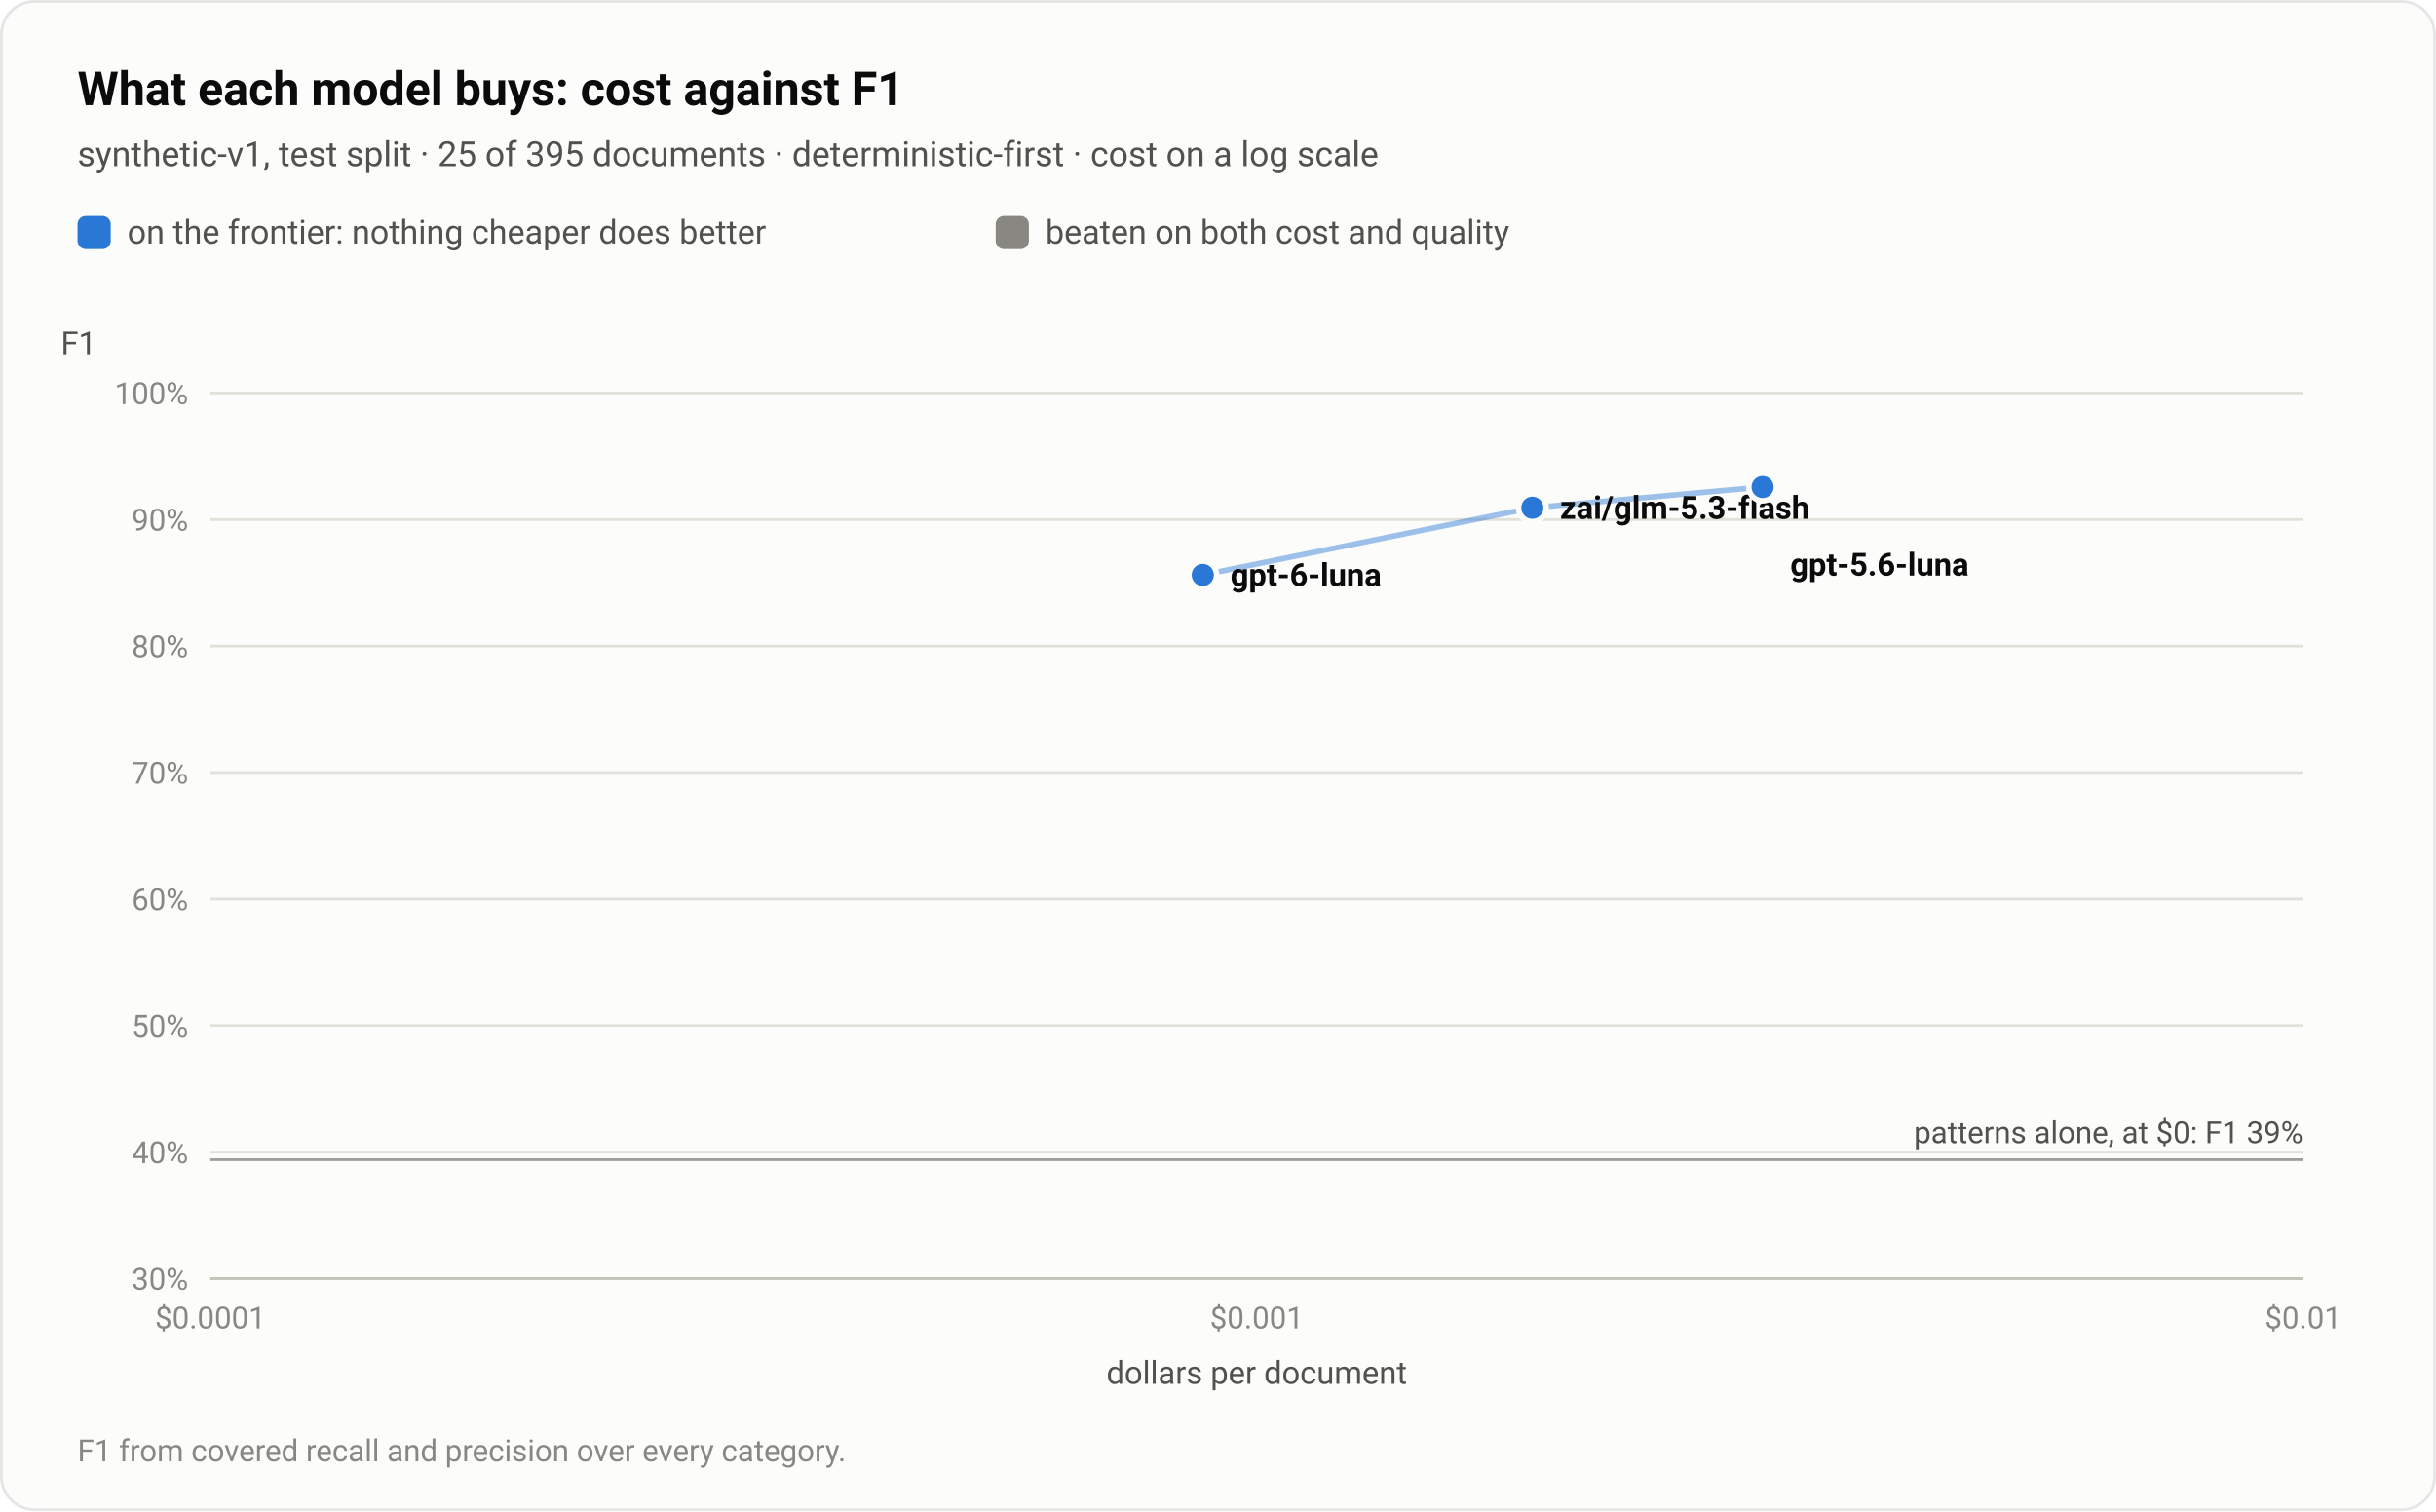
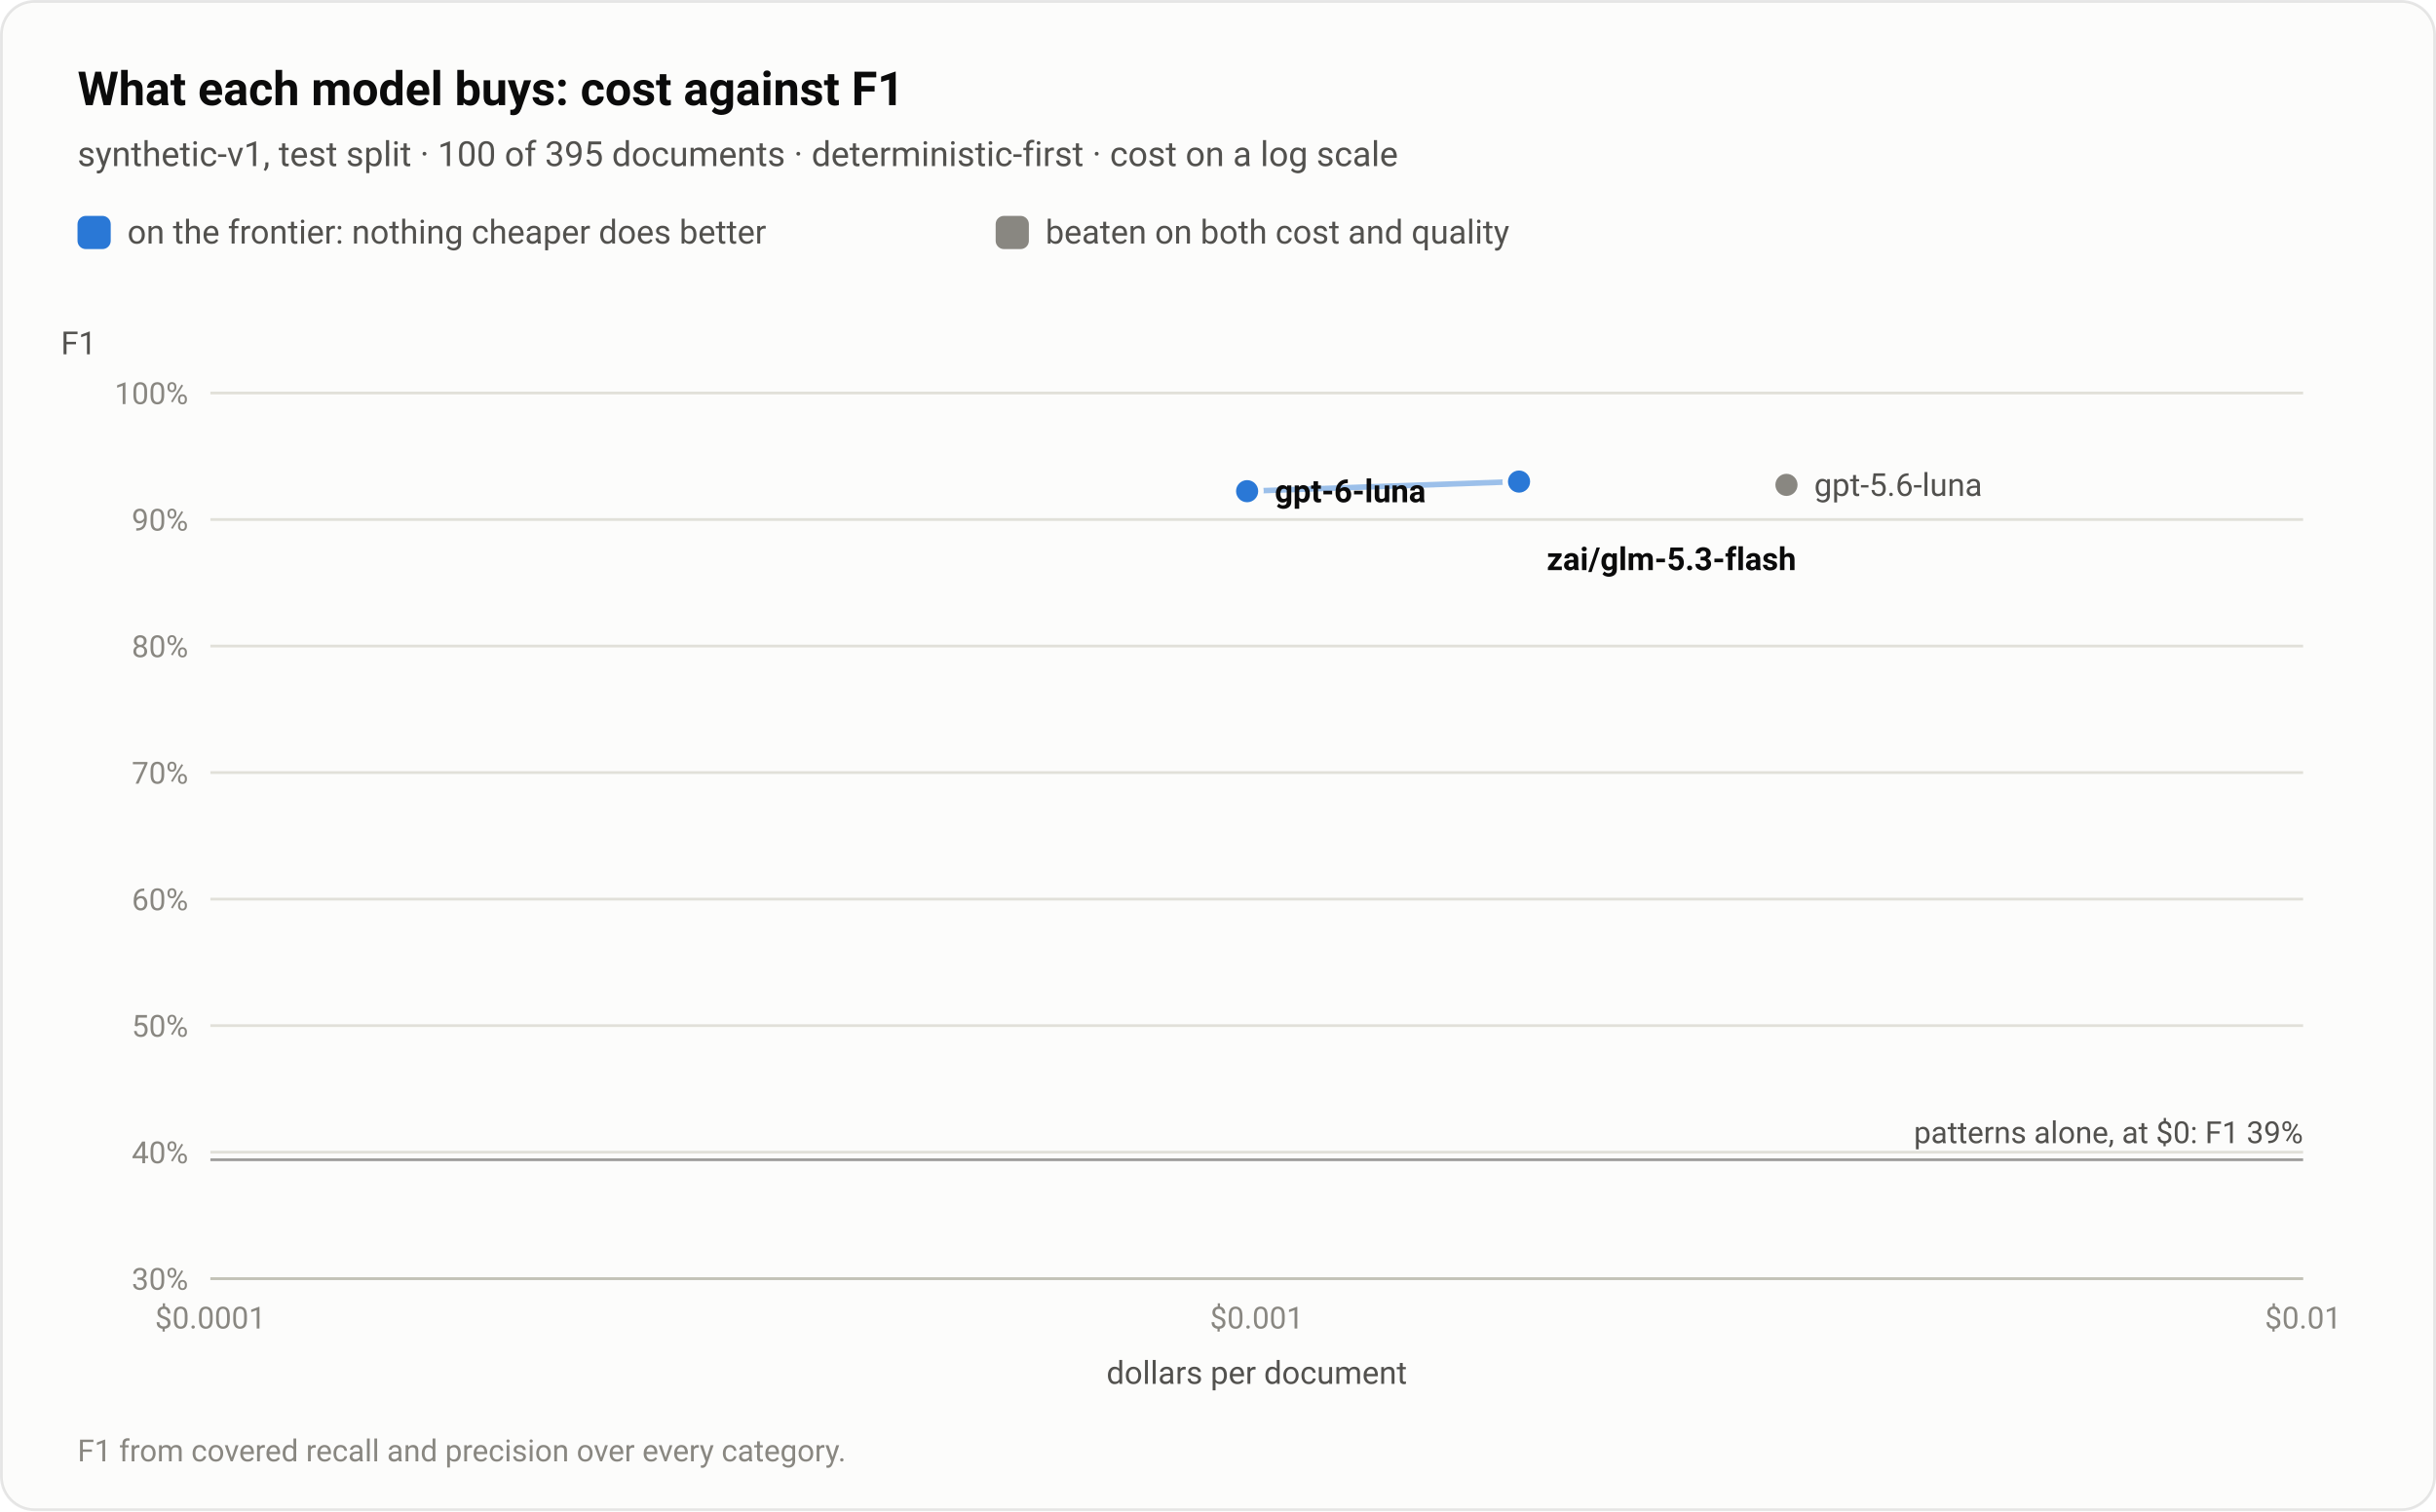
<svg xmlns="http://www.w3.org/2000/svg" width="880" height="546" viewBox="0 0 880 546" role="img" aria-labelledby="t d" font-family="system-ui, -apple-system, &quot;Segoe UI&quot;, Roboto, sans-serif">
  <rect x="0.5" y="0.5" width="879" height="545" rx="12" fill="#fcfcfb" stroke="rgba(11,11,11,0.10)" />
  <text x="28" y="38" font-size="17" font-weight="600" fill="#0b0b0b">What each model buys: cost against F1</text>
-   <text x="28" y="60" font-size="12.5" fill="#52514e">synthetic-v1, test split · 25 of 395 documents · deterministic-first · cost on a log scale</text>
+   <text x="28" y="60" font-size="12.5" fill="#52514e">synthetic-v1, test split · 100 of 395 documents · deterministic-first · cost on a log scale</text>
  <rect x="28" y="78" width="12" height="12" rx="3" fill="#2a78d6" />
  <text x="46" y="88" font-size="12" fill="#52514e">on the frontier: nothing cheaper does better</text>
  <rect x="359.68" y="78" width="12" height="12" rx="3" fill="#898781" />
  <text x="377.68" y="88" font-size="12" fill="#52514e">beaten on both cost and quality</text>
  <line x1="76" y1="462" x2="832" y2="462" stroke="#e1e0d9" />
  <text x="68" y="466" font-size="11" fill="#898781" text-anchor="end">30%</text>
  <line x1="76" y1="416.29" x2="832" y2="416.29" stroke="#e1e0d9" />
  <text x="68" y="420.29" font-size="11" fill="#898781" text-anchor="end">40%</text>
  <line x1="76" y1="370.57" x2="832" y2="370.57" stroke="#e1e0d9" />
  <text x="68" y="374.57" font-size="11" fill="#898781" text-anchor="end">50%</text>
  <line x1="76" y1="324.86" x2="832" y2="324.86" stroke="#e1e0d9" />
  <text x="68" y="328.86" font-size="11" fill="#898781" text-anchor="end">60%</text>
  <line x1="76" y1="279.14" x2="832" y2="279.14" stroke="#e1e0d9" />
  <text x="68" y="283.14" font-size="11" fill="#898781" text-anchor="end">70%</text>
  <line x1="76" y1="233.43" x2="832" y2="233.43" stroke="#e1e0d9" />
  <text x="68" y="237.43" font-size="11" fill="#898781" text-anchor="end">80%</text>
  <line x1="76" y1="187.71" x2="832" y2="187.71" stroke="#e1e0d9" />
  <text x="68" y="191.71" font-size="11" fill="#898781" text-anchor="end">90%</text>
  <line x1="76" y1="142" x2="832" y2="142" stroke="#e1e0d9" />
  <text x="68" y="146" font-size="11" fill="#898781" text-anchor="end">100%</text>
  <text x="76" y="480" font-size="11" fill="#898781" text-anchor="middle">$0.0001</text>
  <text x="454" y="480" font-size="11" fill="#898781" text-anchor="middle">$0.001</text>
  <text x="832" y="480" font-size="11" fill="#898781" text-anchor="middle">$0.01</text>
  <line x1="76" y1="462" x2="832" y2="462" stroke="#c3c2b7" />
  <text x="454" y="500" font-size="11.5" fill="#52514e" text-anchor="middle">dollars per document</text>
  <text x="22" y="128" font-size="11.5" fill="#52514e">F1</text>
  <line x1="76" y1="419.03" x2="832" y2="419.03" stroke="#52514e" stroke-opacity="0.55" />
  <text x="832" y="413.03" font-size="11" fill="#52514e" text-anchor="end">patterns alone, at $0: F1 39%</text>
-   <polyline points="434.5,207.74 553.56,183.46 636.74,175.97" fill="none" stroke="#2a78d6" stroke-width="2" stroke-linejoin="round" stroke-linecap="round" stroke-opacity="0.45" />
+   <polyline points="450.52,177.47 548.75,174" fill="none" stroke="#2a78d6" stroke-width="2" stroke-linejoin="round" stroke-linecap="round" stroke-opacity="0.45" />
  <g>
-     <circle cx="434.5" cy="207.74" r="12" fill="transparent" />
-     <circle cx="434.5" cy="207.74" r="5" fill="#2a78d6" stroke="#fcfcfb" stroke-width="2" />
+     <circle cx="450.52" cy="177.47" r="12" fill="transparent" />
+     <circle cx="450.52" cy="177.47" r="5" fill="#2a78d6" stroke="#fcfcfb" stroke-width="2" />
  </g>
-   <text x="444.5" y="211.74" font-size="11.5" font-weight="600" fill="#0b0b0b">gpt-6-luna</text>
+   <text x="460.52" y="181.47" font-size="11.5" font-weight="600" fill="#0b0b0b">gpt-6-luna</text>
  <g>
-     <circle cx="553.56" cy="183.46" r="12" fill="transparent" />
-     <circle cx="553.56" cy="183.46" r="5" fill="#2a78d6" stroke="#fcfcfb" stroke-width="2" />
+     <circle cx="548.75" cy="174" r="12" fill="transparent" />
+     <circle cx="548.75" cy="174" r="5" fill="#2a78d6" stroke="#fcfcfb" stroke-width="2" />
  </g>
-   <text x="563.56" y="187.46" font-size="11.5" font-weight="600" fill="#0b0b0b">zai/glm-5.3-flash</text>
+   <text x="558.75" y="206" font-size="11.5" font-weight="600" fill="#0b0b0b">zai/glm-5.3-flash</text>
  <g>
-     <circle cx="636.74" cy="175.97" r="12" fill="transparent" />
-     <circle cx="636.74" cy="175.97" r="5" fill="#2a78d6" stroke="#fcfcfb" stroke-width="2" />
+     <circle cx="645.36" cy="175.19" r="12" fill="transparent" />
+     <circle cx="645.36" cy="175.19" r="5" fill="#898781" stroke="#fcfcfb" stroke-width="2" />
  </g>
-   <text x="646.74" y="207.97" font-size="11.5" font-weight="600" fill="#0b0b0b">gpt-5.6-luna</text>
+   <text x="655.36" y="179.19" font-size="11.5" fill="#52514e">gpt-5.6-luna</text>
  <text x="28" y="528" font-size="11" fill="#898781">F1 from covered recall and precision over every category.</text>
</svg>
